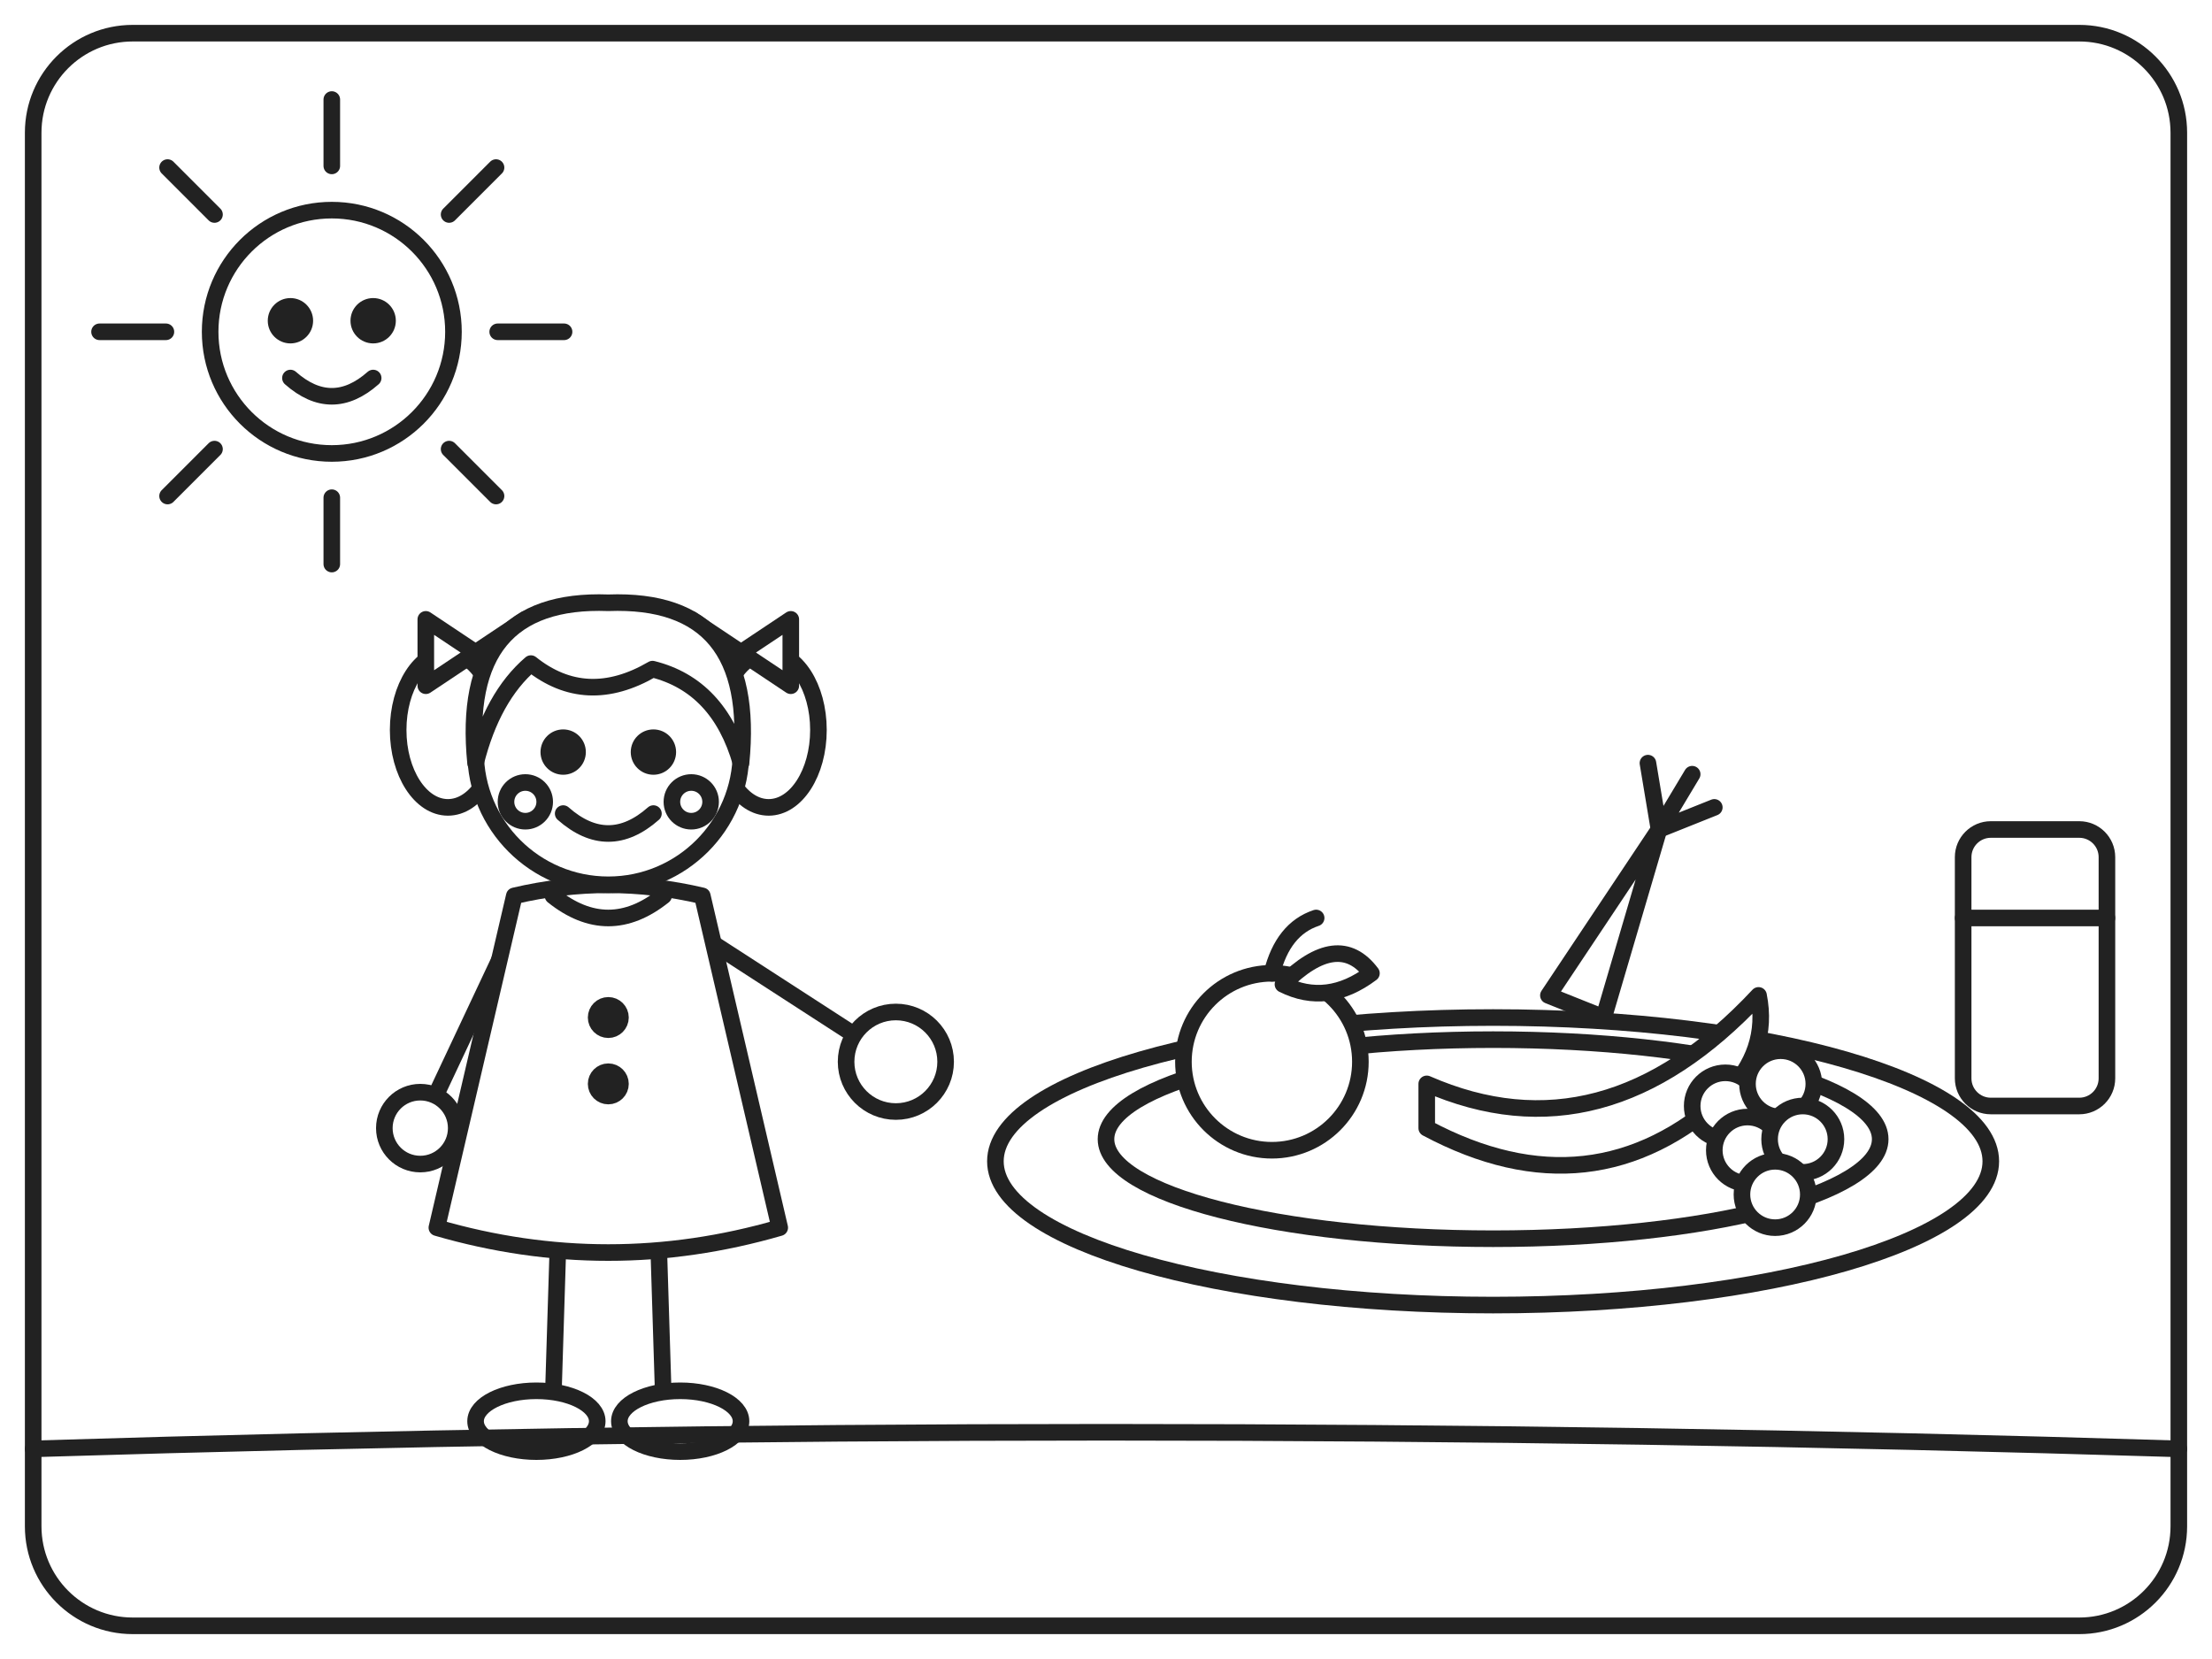
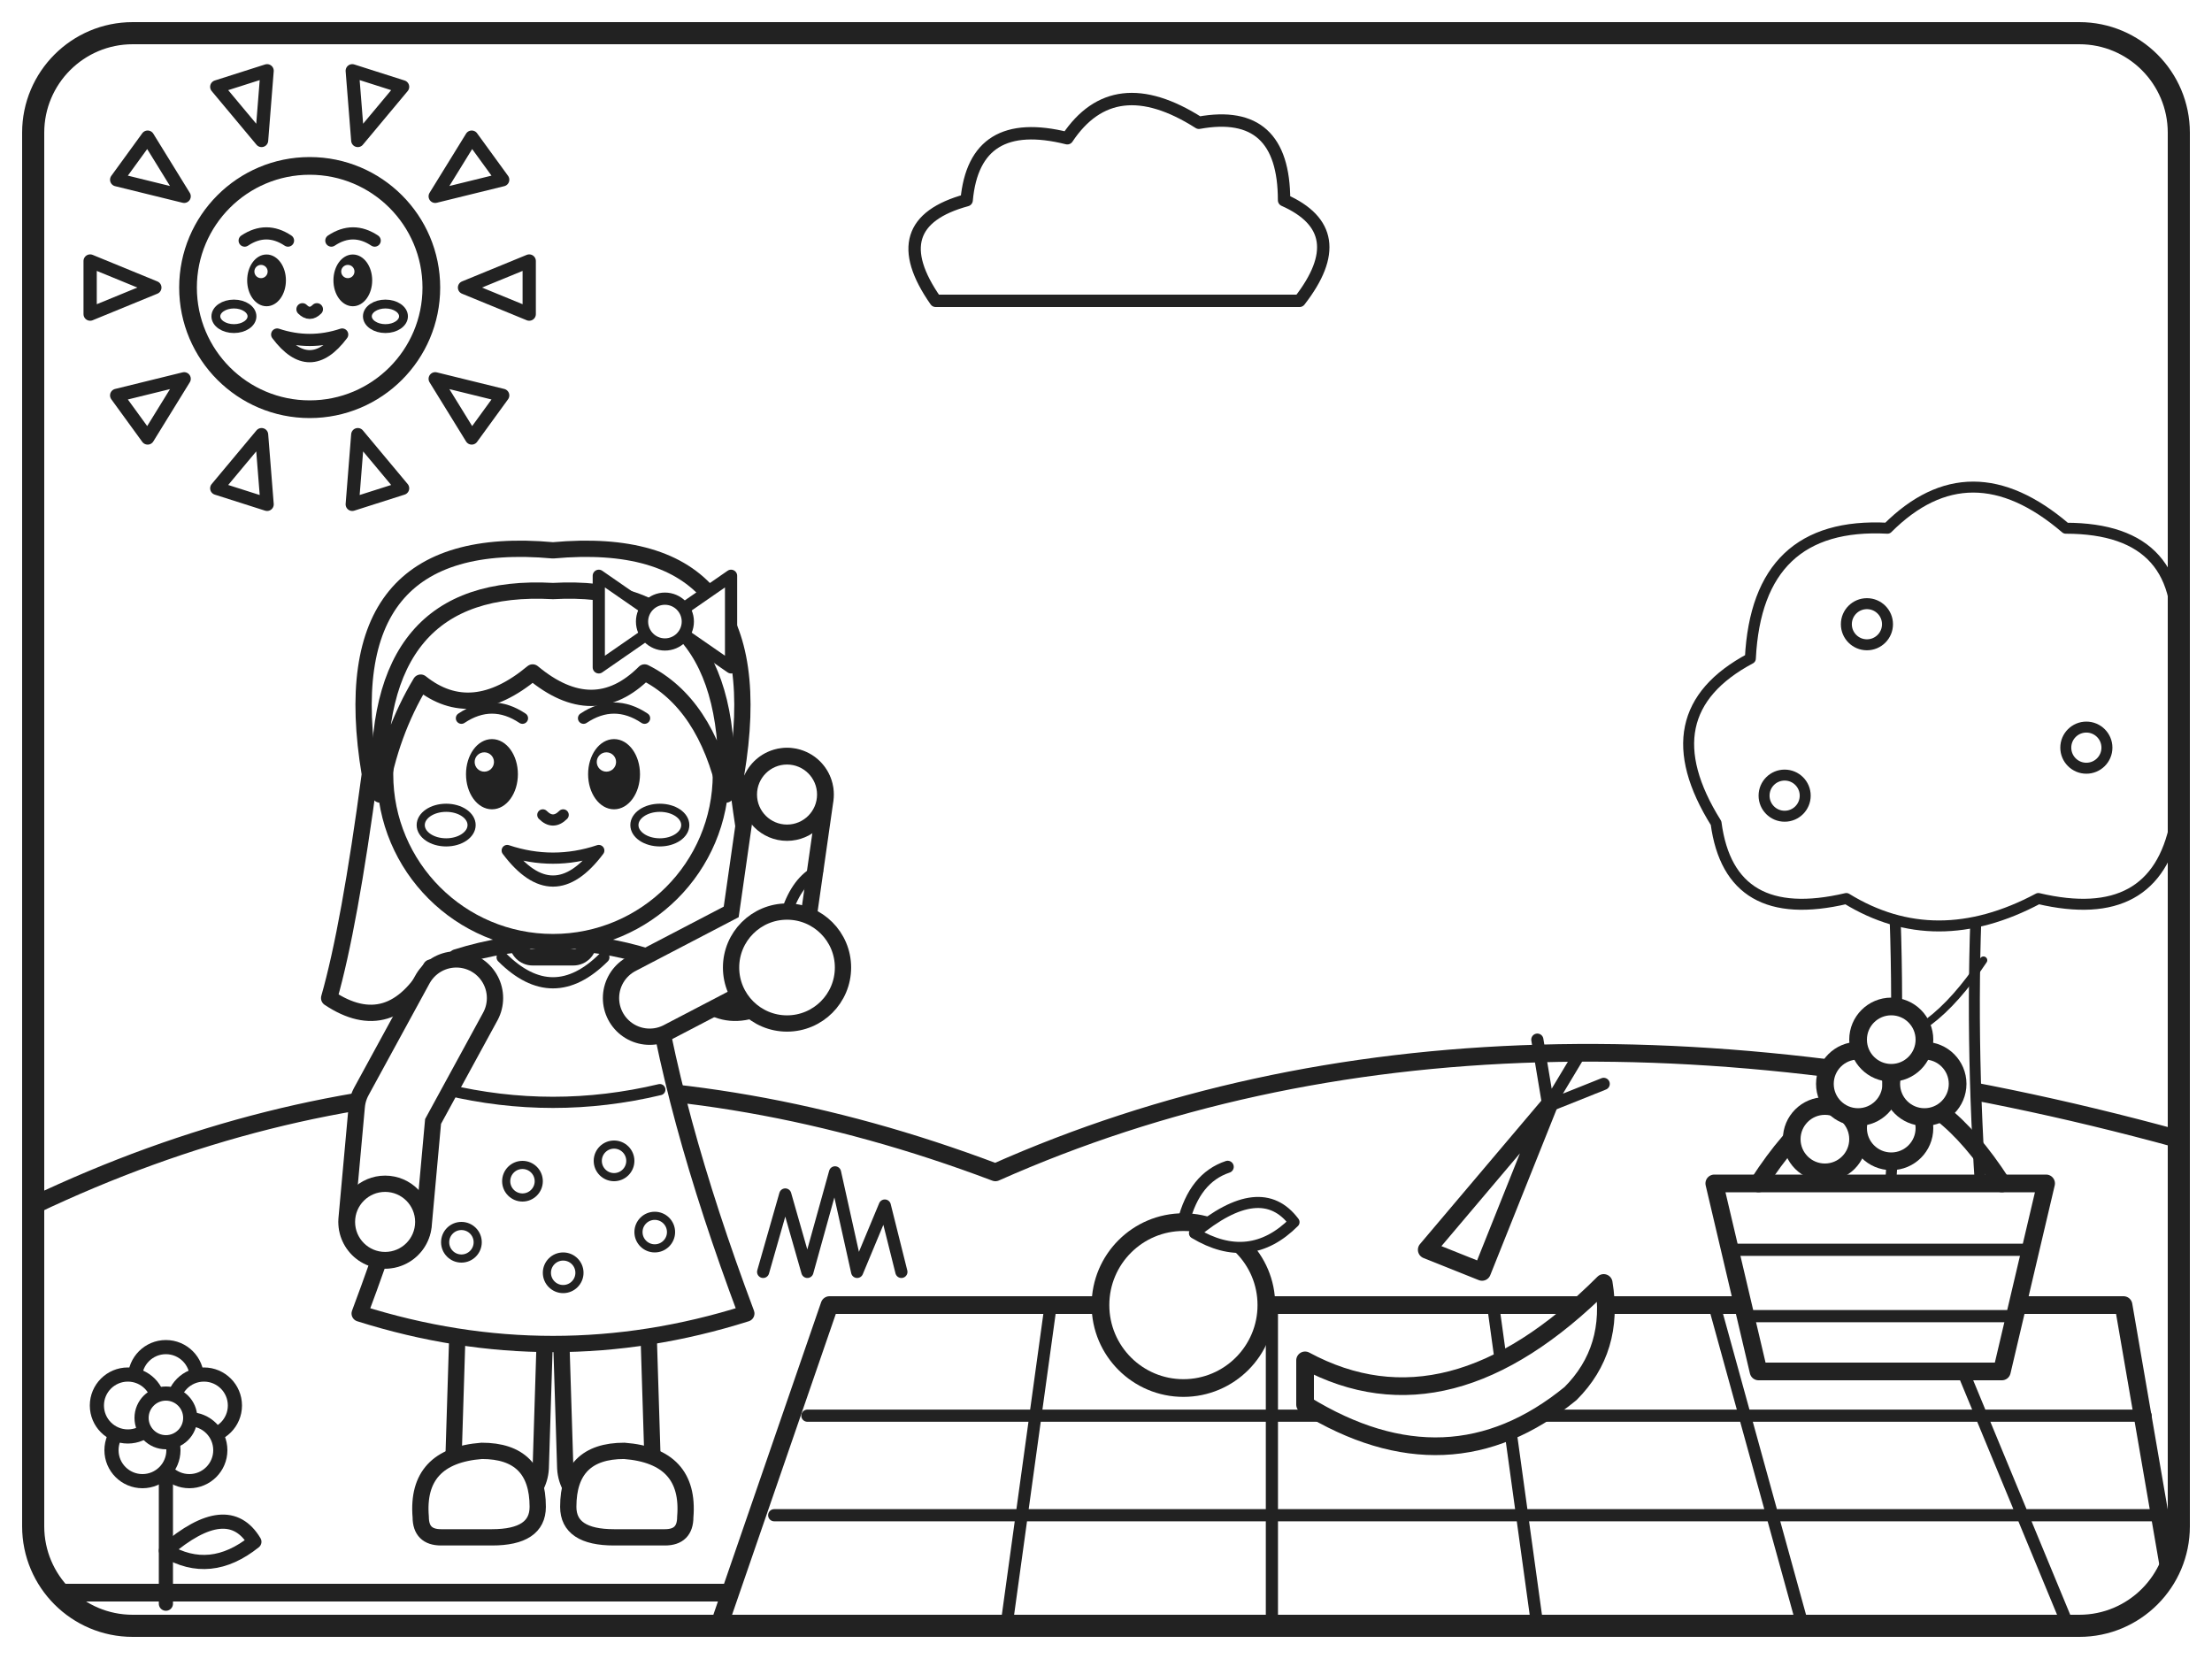
<svg xmlns="http://www.w3.org/2000/svg" viewBox="0 0 400 300" width="800" height="600">
-   <rect x="0" y="0" width="400" height="300" fill="#fff" />
-   <g fill="none" stroke="#222" stroke-width="3" stroke-linecap="round" stroke-linejoin="round">
-     <rect x="6" y="6" width="388" height="288" rx="18" fill="#fff" />
-     <line x1="90.0" y1="60.0" x2="102.0" y2="60.0" />
-     <line x1="81.213" y1="81.213" x2="89.698" y2="89.698" />
-     <line x1="60.0" y1="90.0" x2="60.0" y2="102.0" />
-     <line x1="38.787" y1="81.213" x2="30.302" y2="89.698" />
-     <line x1="30.0" y1="60" x2="18.0" y2="60" />
-     <line x1="38.787" y1="38.787" x2="30.302" y2="30.302" />
-     <line x1="60" y1="30.0" x2="60" y2="18.0" />
-     <line x1="81.213" y1="38.787" x2="89.698" y2="30.302" />
-     <circle cx="60" cy="60" r="22" fill="#fff" />
-     <g transform="translate(60,60) scale(1,1)">
-       <circle cx="-7.48" cy="-2" r="2.6" fill="#222" />
-       <circle cx="7.48" cy="-2" r="2.6" fill="#222" />
-       <path d="M -7.48 8.36 Q 0 14.96 7.48 8.36" fill="none" />
+   <rect width="400" height="300" fill="#fff" />
+   <clipPath id="c">
+     <rect x="6" y="6" width="388" height="288" rx="18" />
+   </clipPath>
+   <g fill="none" stroke="#222" stroke-width="3.2" stroke-linecap="round" stroke-linejoin="round">
+     <g clip-path="url(#c)">
+       <path d="M 84.0 52.0 L 95.7 56.8 L 95.7 47.2 Z" fill="#fff" stroke-width="2.4" />
+       <path d="M 78.7 68.5 L 85.3 79.2 L 90.9 71.5 Z" fill="#fff" stroke-width="2.4" />
+       <path d="M 64.7 78.6 L 63.7 91.2 L 72.8 88.3 Z" fill="#fff" stroke-width="2.4" />
+       <path d="M 47.3 78.6 L 39.2 88.3 L 48.3 91.2 Z" fill="#fff" stroke-width="2.4" />
+       <path d="M 33.3 68.5 L 21.1 71.5 L 26.7 79.2 Z" fill="#fff" stroke-width="2.4" />
+       <path d="M 28.0 52.0 L 16.3 47.2 L 16.3 56.8 Z" fill="#fff" stroke-width="2.4" />
+       <path d="M 33.3 35.5 L 26.7 24.8 L 21.1 32.5 Z" fill="#fff" stroke-width="2.4" />
+       <path d="M 47.3 25.4 L 48.3 12.8 L 39.2 15.7 Z" fill="#fff" stroke-width="2.4" />
+       <path d="M 64.7 25.4 L 72.8 15.7 L 63.7 12.8 Z" fill="#fff" stroke-width="2.4" />
+       <path d="M 78.7 35.5 L 90.9 32.5 L 85.3 24.8 Z" fill="#fff" stroke-width="2.4" />
+       <circle cx="56.0" cy="52.0" r="22" fill="#fff" />
+       <ellipse cx="48.2" cy="50.7" rx="3.004" ry="4.18" fill="#222" stroke-width="1" />
+       <circle cx="47.2" cy="49.1" r="1.2" fill="#fff" stroke="none" />
+       <path d="M 52.081 43.509 Q 48.163 40.897 44.244 43.509" fill="none" stroke-width="2.2" />
+       <ellipse cx="63.8" cy="50.7" rx="3.004" ry="4.18" fill="#222" stroke-width="1" />
+       <circle cx="62.9" cy="49.1" r="1.2" fill="#fff" stroke="none" />
+       <path d="M 59.919 43.509 Q 63.837 40.897 67.756 43.509" fill="none" stroke-width="2.2" />
+       <path d="M 54.694 55.919 Q 56 57.225 57.306 55.919" fill="none" stroke-width="2.2" />
+       <path d="M 50.122 60.491 Q 56 68.328 61.878 60.491 Q 56 62.45 50.122 60.491 Z" fill="#fff" stroke-width="2.2" />
+       <ellipse cx="42.3" cy="57.2" rx="3.266" ry="2.221" fill="none" stroke-width="1.6" />
+       <ellipse cx="69.7" cy="57.2" rx="3.266" ry="2.221" fill="none" stroke-width="1.6" />
+       <g transform="translate(200.0,46.0) scale(0.7,0.7)">
+         <path d="M -44 12 Q -58 -8 -36 -14 Q -34 -36 -10 -30 Q 2 -48 24 -34 Q 46 -38 46 -14 Q 64 -6 50 12 Z" fill="#fff" />
+       </g>
+       <path d="M 6 218 Q 90 178 180 212 Q 270 172 394 206 L 394 288 L 6 288 Z" fill="#fff" />
+       <g transform="translate(350.0,222.0) scale(0.62,0.62)">
+         <path d="M -14 0 Q -10 -50 -12 -96 L 12 -96 Q 10 -50 14 0 Z" fill="#fff" />
+         <path d="M -2 -60 Q 6 -66 14 -78" fill="none" stroke-width="2.2" />
+         <path d="M -64 -118 Q -84 -150 -54 -166 Q -52 -206 -14 -204 Q 10 -228 38 -204 Q 74 -204 70 -168 Q 92 -146 70 -118 Q 64 -88 30 -96 Q 0 -80 -26 -96 Q -60 -88 -64 -118 Z" fill="#fff" />
+         <circle cx="-20.0" cy="-176.0" r="6" fill="#fff" />
+         <circle cx="44.0" cy="-140.0" r="6" fill="#fff" />
+         <circle cx="-44.0" cy="-126.0" r="6" fill="#fff" />
+       </g>
+       <path d="M 150 236 L 384 236 L 394 294 L 130 294 Z" fill="#fff" />
+       <path d="M 190 236 L 182 294 M 230 236 L 230 294 M 270 236 L 278 294 M 310 236 L 326 294 M 350 236 L 374 294 M 146 256 L 388 256 M 140 274 L 392 274" fill="none" stroke-width="2.2" />
+       <path d="M 310 214 L 370 214 L 362 248 L 318 248 Z" fill="#fff" />
+       <path d="M 318 214 Q 340 180 362 214" fill="none" />
+       <path d="M 314 226 L 366 226 M 316 238 L 364 238" fill="none" stroke-width="2.2" />
+       <circle cx="214.0" cy="236.0" r="15" fill="#fff" />
+       <path d="M 214 221 q 2 -8 8 -10" fill="none" stroke-width="2.2" />
+       <path d="M 216 223 q 12 -10 18 -2 q -8 8 -18 2 Z" fill="#fff" stroke-width="2" />
+       <path d="M 236 246 Q 262 260 290 232 Q 292 244 284 252 Q 262 270 236 254 Z" fill="#fff" />
+       <circle cx="330.0" cy="206.0" r="6" fill="#fff" />
+       <circle cx="342.0" cy="204.0" r="6" fill="#fff" />
+       <circle cx="336.0" cy="196.0" r="6" fill="#fff" />
+       <circle cx="348.0" cy="196.0" r="6" fill="#fff" />
+       <circle cx="342.0" cy="188.0" r="6" fill="#fff" />
+       <path d="M 258 226 L 280 200 L 268 230 Z" fill="#fff" />
+       <path d="M 280 200 l 6 -10 M 280 200 l -2 -12 M 280 200 l 10 -4" fill="none" stroke-width="2.2" />
+       <g transform="translate(100.0,278.0) scale(0.92,0.92)">
+         <path d="M -36 -150 Q -44 -198 0 -194 Q 44 -198 36 -150 Q 40 -120 44 -106 Q 32 -98 24 -112 L -24 -112 Q -32 -98 -44 -106 Q -40 -120 -36 -150 Z" fill="#fff" />
+         <path d="M -10.0 -46.0 L -11.0 -14.0" fill="none" stroke="#222" stroke-width="20.4" />
+         <path d="M -10.0 -46.0 L -11.0 -14.0" fill="none" stroke="#fff" stroke-width="14" />
+         <path d="M 10.0 -46.0 L 11.0 -14.0" fill="none" stroke="#222" stroke-width="20.4" />
+         <path d="M 10.0 -46.0 L 11.0 -14.0" fill="none" stroke="#fff" stroke-width="14" />
+         <path d="M -26 -4 Q -27 -16 -14 -17 Q -3 -17 -3 -6 Q -3 0 -12 0 L -22 0 Q -26 0 -26 -4 Z" fill="#fff" />
+         <path d="M 26 -4 Q 27 -16 14 -17 Q 3 -17 3 -6 Q 3 0 12 0 L 22 0 Q 26 0 26 -4 Z" fill="#fff" />
+         <path d="M -19 -114 Q 0 -120 19 -114 Q 23 -84 38 -44 Q 0 -32 -38 -44 Q -23 -84 -19 -114 Z" fill="#fff" />
+         <path d="M -21 -88 Q 0 -83 21 -88" fill="none" stroke-width="2.2" />
+         <path d="M -10 -114 Q 0 -104 10 -114" fill="none" stroke-width="2.2" />
+         <circle cx="-18.0" cy="-58.0" r="3.2" fill="#fff" stroke-width="1.6" />
+         <circle cx="2.0" cy="-52.0" r="3.2" fill="#fff" stroke-width="1.6" />
+         <circle cx="20.0" cy="-60.0" r="3.2" fill="#fff" stroke-width="1.6" />
+         <circle cx="-6.0" cy="-70.0" r="3.2" fill="#fff" stroke-width="1.6" />
+         <circle cx="12.0" cy="-74.0" r="3.2" fill="#fff" stroke-width="1.6" />
+         <path d="M -19.0 -106.0 L -31.0 -84.0 L -33.0 -62.0" fill="none" stroke="#222" stroke-width="18.4" />
+         <path d="M -19.0 -106.0 L -31.0 -84.0 L -33.0 -62.0" fill="none" stroke="#fff" stroke-width="12" />
+         <path d="M 19.0 -106.0 L 42.0 -118.0 L 46.0 -146.0" fill="none" stroke="#222" stroke-width="18.4" />
+         <path d="M 19.0 -106.0 L 42.0 -118.0 L 46.0 -146.0" fill="none" stroke="#fff" stroke-width="12" />
+         <circle cx="-33.0" cy="-62.0" r="7.5" fill="#fff" />
+         <circle cx="46.0" cy="-146.0" r="7.5" fill="#fff" />
+         <circle cx="46.0" cy="-112.0" r="11" fill="#fff" />
+         <path d="M 46 -123 q 2 -6 6 -8" fill="none" stroke-width="2.2" />
+         <rect x="-7.0" y="-124.0" width="14.0" height="10.0" rx="3" fill="#fff" />
+         <circle cx="0.0" cy="-150.0" r="33" fill="#fff" />
+         <path d="M -34 -146 Q -36 -188 0 -186 Q 36 -188 34 -146 Q 30 -164 18 -170 Q 8 -160 -4 -170 Q -16 -160 -26 -168 Q -32 -158 -34 -146 Z" fill="#fff" />
+         <path d="M 22 -180 l -13 -9 l 0 18 Z M 22 -180 l 13 -9 l 0 18 Z" fill="#fff" stroke-width="2.4" />
+         <circle cx="22.0" cy="-180.0" r="4.5" fill="#fff" stroke-width="2.4" />
+         <ellipse cx="-12.0" cy="-150.0" rx="4.6" ry="6.4" fill="#222" stroke-width="1" />
+         <circle cx="-13.5" cy="-152.4" r="1.9" fill="#fff" stroke="none" />
+         <path d="M -6.0 -161.0 Q -12.0 -165.0 -18.0 -161.0" fill="none" stroke-width="2.2" />
+         <ellipse cx="12.0" cy="-150.0" rx="4.6" ry="6.4" fill="#222" stroke-width="1" />
+         <circle cx="10.5" cy="-152.4" r="1.9" fill="#fff" stroke="none" />
+         <path d="M 6.0 -161.0 Q 12.0 -165.0 18.0 -161.0" fill="none" stroke-width="2.2" />
+         <path d="M -2.0 -142.0 Q 0 -140.0 2.0 -142.0" fill="none" stroke-width="2.2" />
+         <path d="M -9.0 -135.0 Q 0 -123.0 9.0 -135.0 Q 0 -132.0 -9.0 -135.0 Z" fill="#fff" stroke-width="2.2" />
+         <ellipse cx="-21.0" cy="-140.0" rx="5.0" ry="3.4" fill="none" stroke-width="1.6" />
+         <ellipse cx="21.0" cy="-140.0" rx="5.0" ry="3.4" fill="none" stroke-width="1.6" />
+       </g>
+       <g transform="translate(30.0,290.0) scale(0.8,0.8)">
+         <line x1="0.0" y1="0.0" x2="0.0" y2="-34.0" />
+         <path d="M 0 -12 Q 14 -24 20 -14 Q 10 -6 0 -12 Z" fill="#fff" />
+         <circle cx="0.0" cy="-51.0" r="7" fill="#fff" />
+         <circle cx="8.6" cy="-44.8" r="7" fill="#fff" />
+         <circle cx="5.3" cy="-34.7" r="7" fill="#fff" />
+         <circle cx="-5.3" cy="-34.7" r="7" fill="#fff" />
+         <circle cx="-8.6" cy="-44.8" r="7" fill="#fff" />
+         <circle cx="0.0" cy="-42.0" r="5.5" fill="#fff" />
+       </g>
+       <g transform="translate(150.0,230.0) scale(1,1)">
+         <path d="M -12 0 L -8 -14 L -4 0 L 1 -18 L 5 0 L 10 -12 L 13 0" fill="none" stroke-width="2.2" />
+       </g>
    </g>
-     <ellipse cx="270" cy="210" rx="90" ry="26" fill="#fff" />
-     <ellipse cx="270" cy="206" rx="70" ry="18" fill="#fff" />
-     <circle cx="230" cy="192" r="16" fill="#fff" />
-     <path d="M 230 176 q 2 -8 8 -10" fill="none" />
-     <path d="M 232 178 q 10 -10 16 -2 q -8 6 -16 2 Z" fill="#fff" />
-     <path d="M 258 196 Q 290 210 318 180 Q 320 190 312 198 Q 288 220 258 204 Z" fill="#fff" />
-     <path d="M 280 180 L 300 150 L 290 184 Z" fill="#fff" />
-     <path d="M 300 150 l 6 -10 M 300 150 l -2 -12 M 300 150 l 10 -4" fill="none" />
-     <circle cx="312" cy="200" r="6" fill="#fff" />
-     <circle cx="322" cy="196" r="6" fill="#fff" />
-     <circle cx="316" cy="208" r="6" fill="#fff" />
-     <circle cx="326" cy="206" r="6" fill="#fff" />
-     <circle cx="321" cy="216" r="6" fill="#fff" />
-     <rect x="355" y="150" width="26" height="50" rx="5" fill="#fff" />
-     <line x1="355" y1="166" x2="381" y2="166" />
-     <g transform="translate(110,262) scale(1.0,1.0)">
-       <line x1="-9" y1="-40" x2="-10" y2="-8" />
-       <line x1="9" y1="-40" x2="10" y2="-8" />
-       <ellipse cx="-13" cy="-5" rx="11" ry="5.5" fill="#fff" />
-       <ellipse cx="13" cy="-5" rx="11" ry="5.5" fill="#fff" />
-       <line x1="-18" y1="-92" x2="-34" y2="-58" />
-       <line x1="18" y1="-92" x2="52" y2="-70" />
-       <path d="M -17 -100 Q 0 -104 17 -100 L 31 -40 Q 0 -31 -31 -40 Z" fill="#fff" />
-       <path d="M -10 -100 Q 0 -92 10 -100" fill="none" />
-       <circle cx="0" cy="-78" r="2.2" fill="#222" />
-       <circle cx="0" cy="-66" r="2.2" fill="#222" />
-       <circle cx="-34" cy="-58" r="6.5" fill="#fff" />
-       <circle cx="52" cy="-70" r="6.5" fill="#fff" />
-       <ellipse cx="-29" cy="-130" rx="9" ry="14" fill="#fff" />
-       <ellipse cx="29" cy="-130" rx="9" ry="14" fill="#fff" />
-       <path d="M -24 -144 l -9 -6 l 0 12 Z M -24 -144 l 9 -6 l 0 12 Z" fill="#fff" />
-       <path d="M 24 -144 l -9 -6 l 0 12 Z M 24 -144 l 9 -6 l 0 12 Z" fill="#fff" />
-       <circle cx="0" cy="-126" r="24" fill="#fff" />
-       <path d="M -24 -124 Q -27 -154 0 -153 Q 27 -154 24 -124 Q 20 -138 8 -141 Q -4 -134 -14 -142 Q -21 -136 -24 -124 Z" fill="#fff" />
-       <circle cx="-8.16" cy="-126" r="2.6" fill="#222" />
-       <circle cx="8.16" cy="-126" r="2.6" fill="#222" />
-       <path d="M -8.16 -114.88 Q 0 -107.68 8.16 -114.88" fill="none" />
-       <circle cx="-15" cy="-117" r="3.5" fill="none" />
-       <circle cx="15" cy="-117" r="3.5" fill="none" />
-       <circle cx="52" cy="-70" r="9" fill="#fff" />
-     </g>
-     <path d="M 6 262 Q 200 256 394 262" fill="none" />
+     <rect x="6" y="6" width="388" height="288" rx="18" fill="none" stroke-width="4" />
  </g>
</svg>
